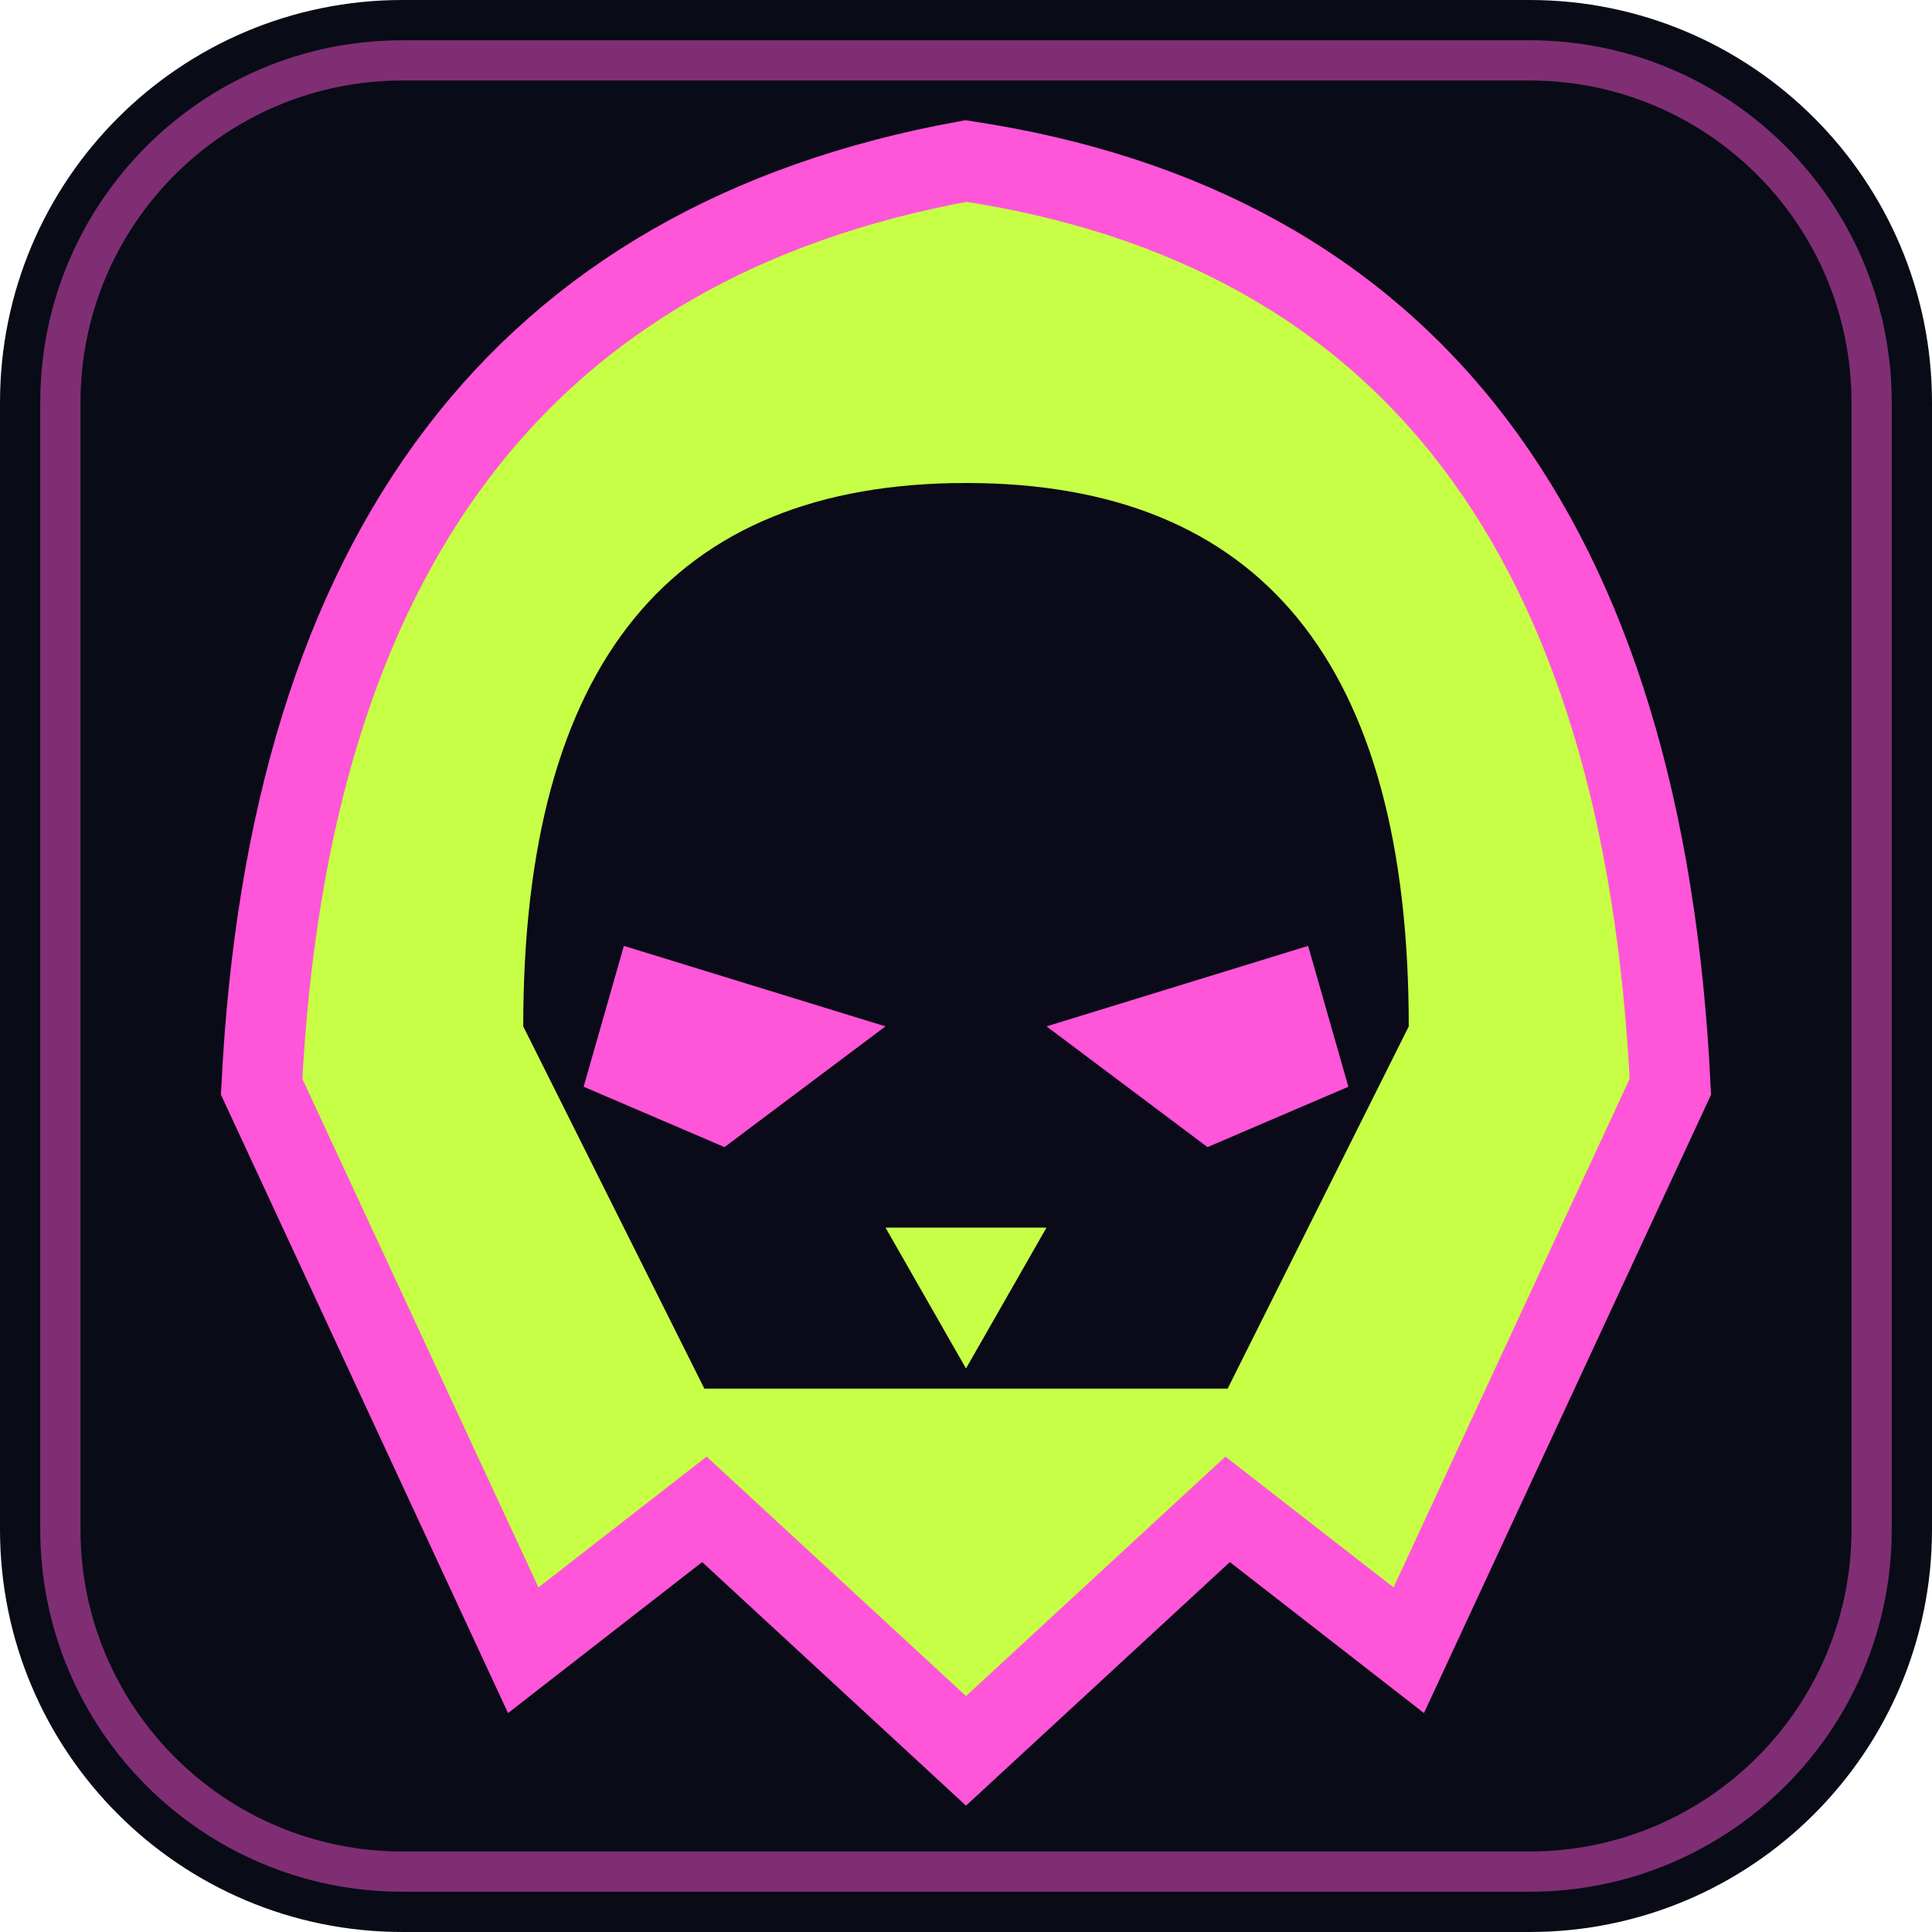
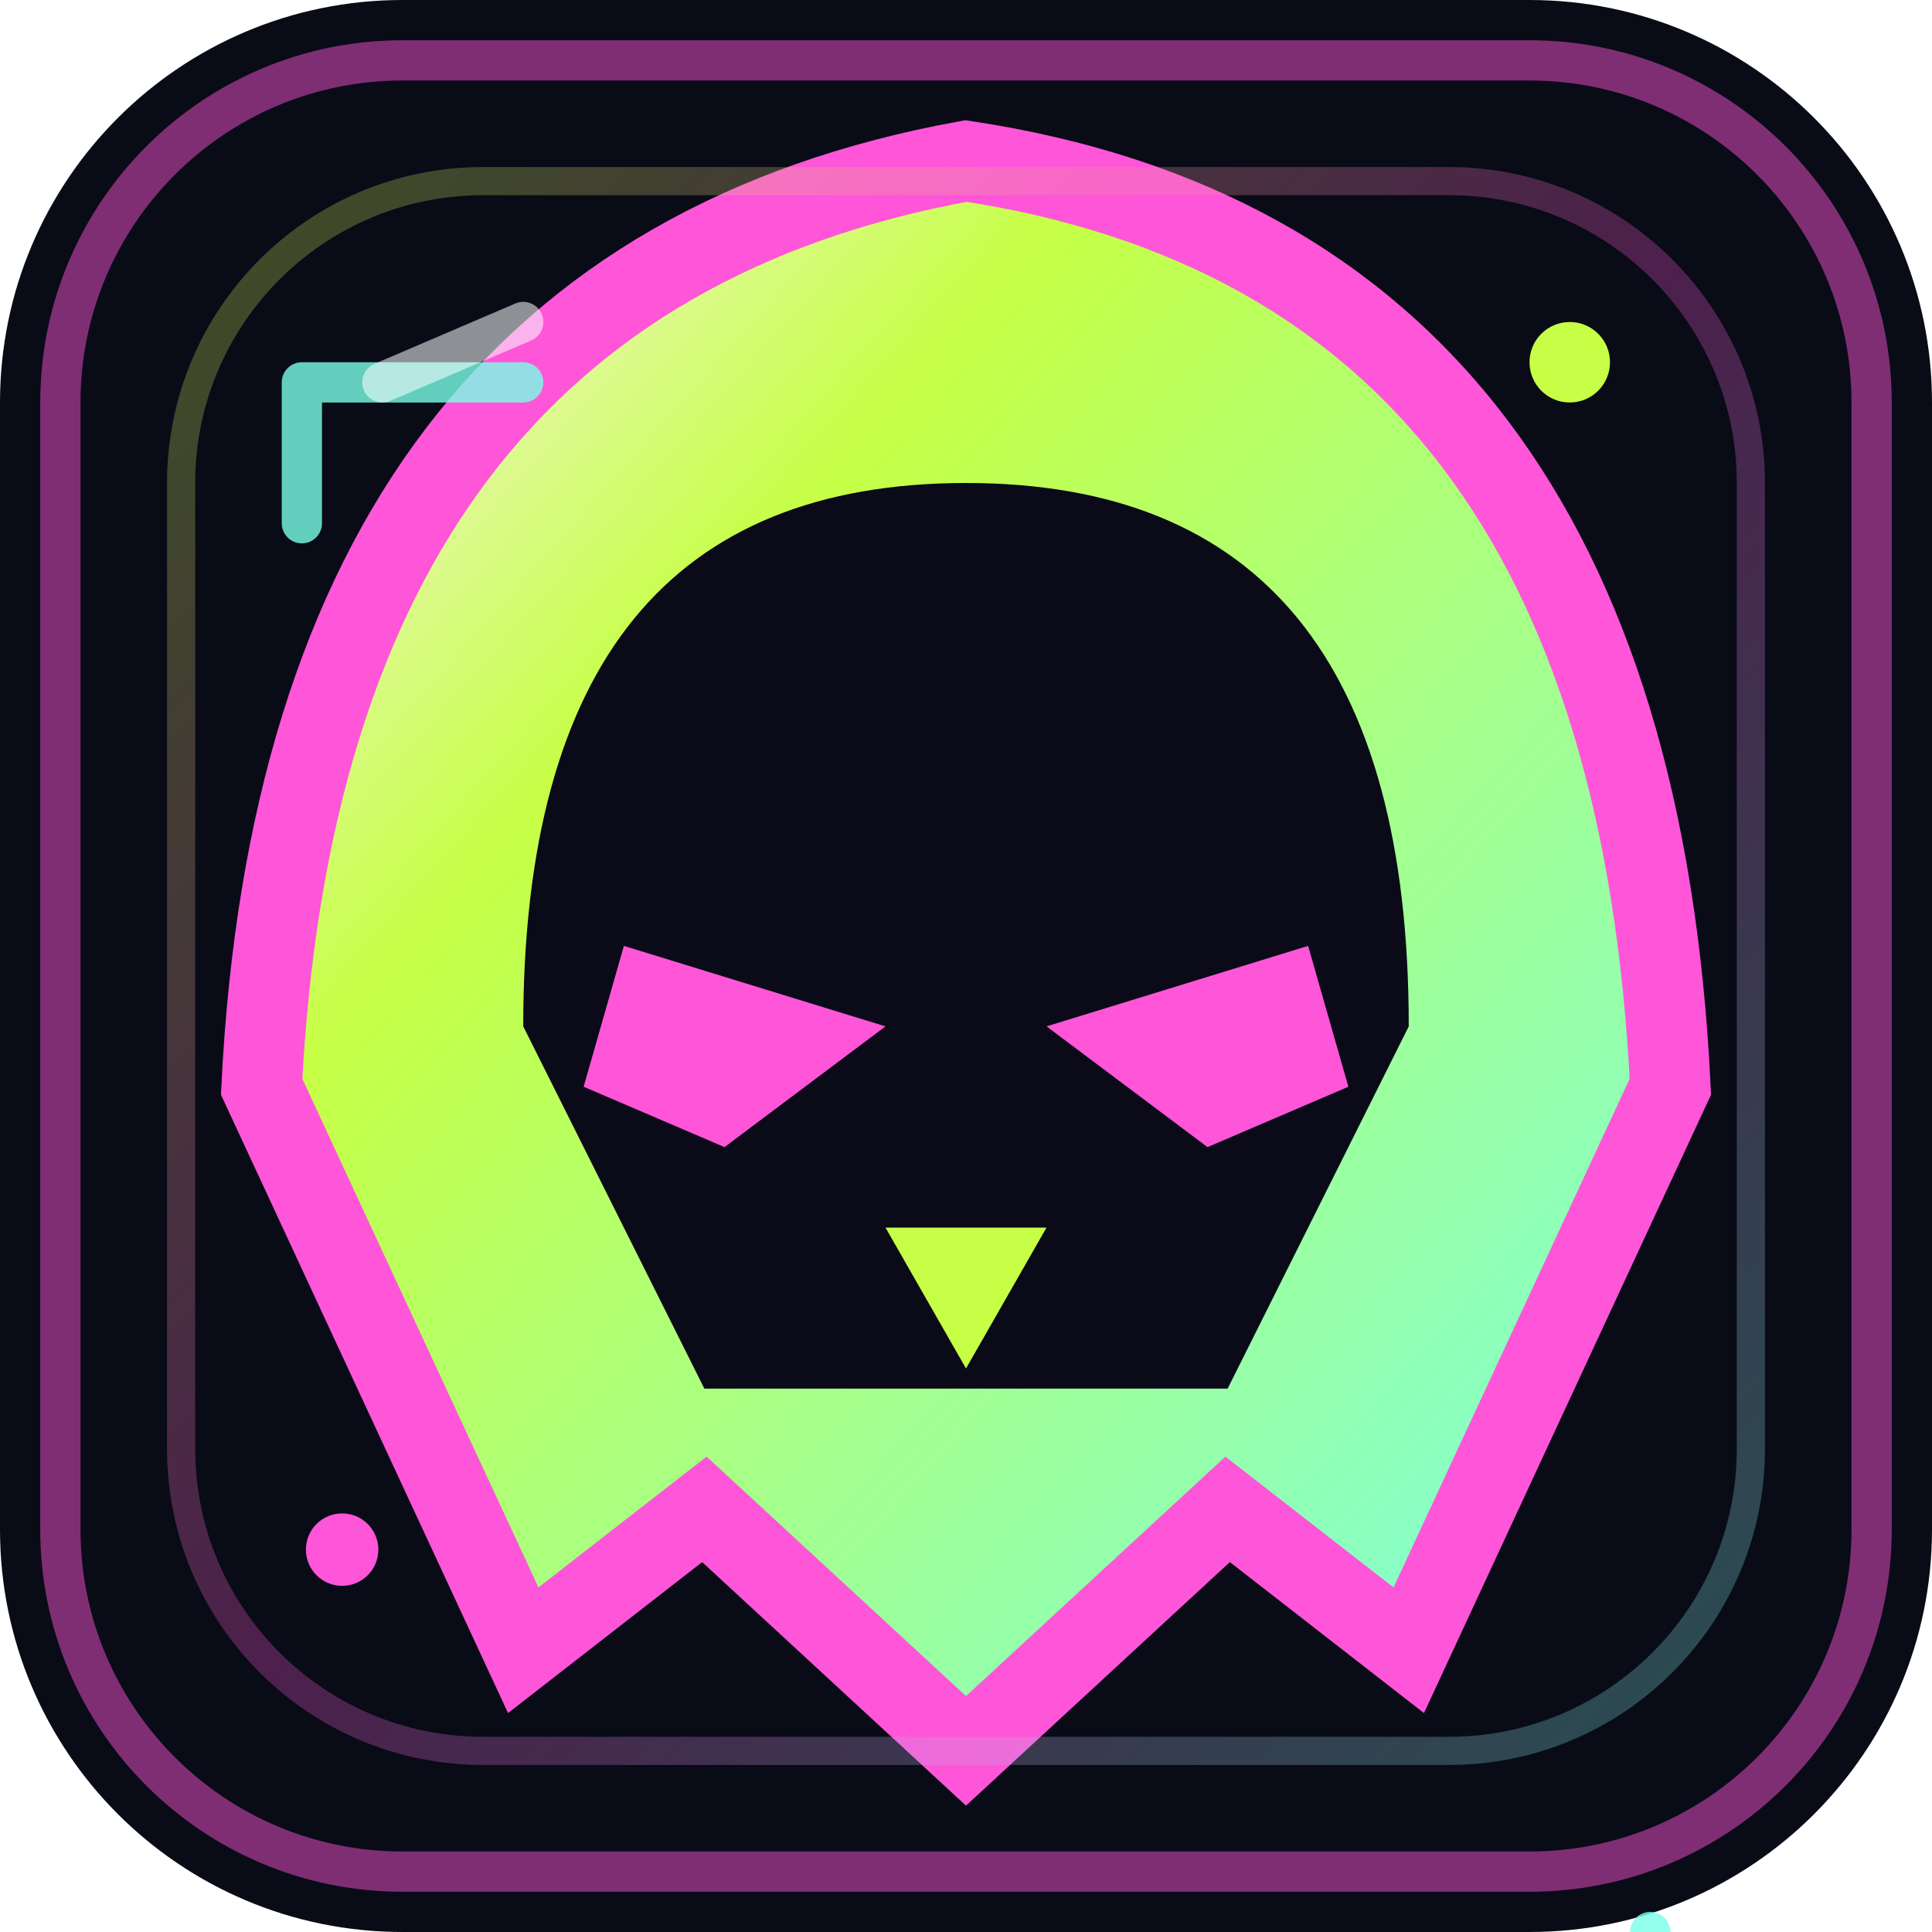
- <svg xmlns="http://www.w3.org/2000/svg" viewBox="0 0 96 96" role="img" aria-label="Spectral Reaper">
+ <svg xmlns="http://www.w3.org/2000/svg" viewBox="0 0 96 96" role="img" aria-labelledby="title desc">
+   <defs>
+     <linearGradient id="dt-material" x1="0" y1="0" x2="1" y2="1">
+       <stop stop-color="#fff2fe" />
+       <stop offset=".3" stop-color="#c6ff45" />
+       <stop offset="1" stop-color="#79ffe7" />
+     </linearGradient>
+     <linearGradient id="dt-rim" x1="0" y1="0" x2="1" y2="1">
+       <stop stop-color="#c6ff45" />
+       <stop offset=".5" stop-color="#ff55d8" />
+       <stop offset="1" stop-color="#79ffe7" />
+     </linearGradient>
+   </defs>
  <rect width="96" height="96" rx="20" fill="#090b17" />
  <rect x="3" y="3" width="90" height="90" rx="17" fill="none" stroke="#ff55d8" stroke-opacity=".48" stroke-width="2" />
-   <path d="M48 8Q81 13 83 54L70 82 61 75 48 87 35 75 26 82 13 54Q15 14 48 8Z" fill="#c6ff45" stroke="#ff55d8" stroke-width="4" />
+   <path d="M48 8Q81 13 83 54L70 82 61 75 48 87 35 75 26 82 13 54Q15 14 48 8Z" fill="url(#dt-material)" stroke="#ff55d8" stroke-width="4" />
  <path d="M48 24Q70 24 70 51L61 69H35L26 51Q26 24 48 24Z" fill="#0a0a18" />
  <path d="M31 47 44 51 36 57 29 54ZM65 47 52 51 60 57 67 54Z" fill="#ff55d8" />
  <path d="M44 61H52L48 68Z" fill="#c6ff45" />
+   <g id="dt-premium-trim" stroke-linejoin="round" stroke-linecap="round">
+     <rect x="9" y="9" width="78" height="78" rx="15" fill="none" stroke="url(#dt-rim)" stroke-width="1.4" opacity=".28" />
+     <path d="M15 26v-7h11m66 86h-10v-9" fill="none" stroke="#79ffe7" stroke-width="2" opacity=".8" />
+     <path d="m19 19 7-3" stroke="#f9ffff" stroke-width="2" opacity=".55" />
+     <circle cx="78" cy="18" r="2" fill="#c6ff45" />
+     <circle cx="17" cy="77" r="1.8" fill="#ff55d8" />
+   </g>
</svg>
